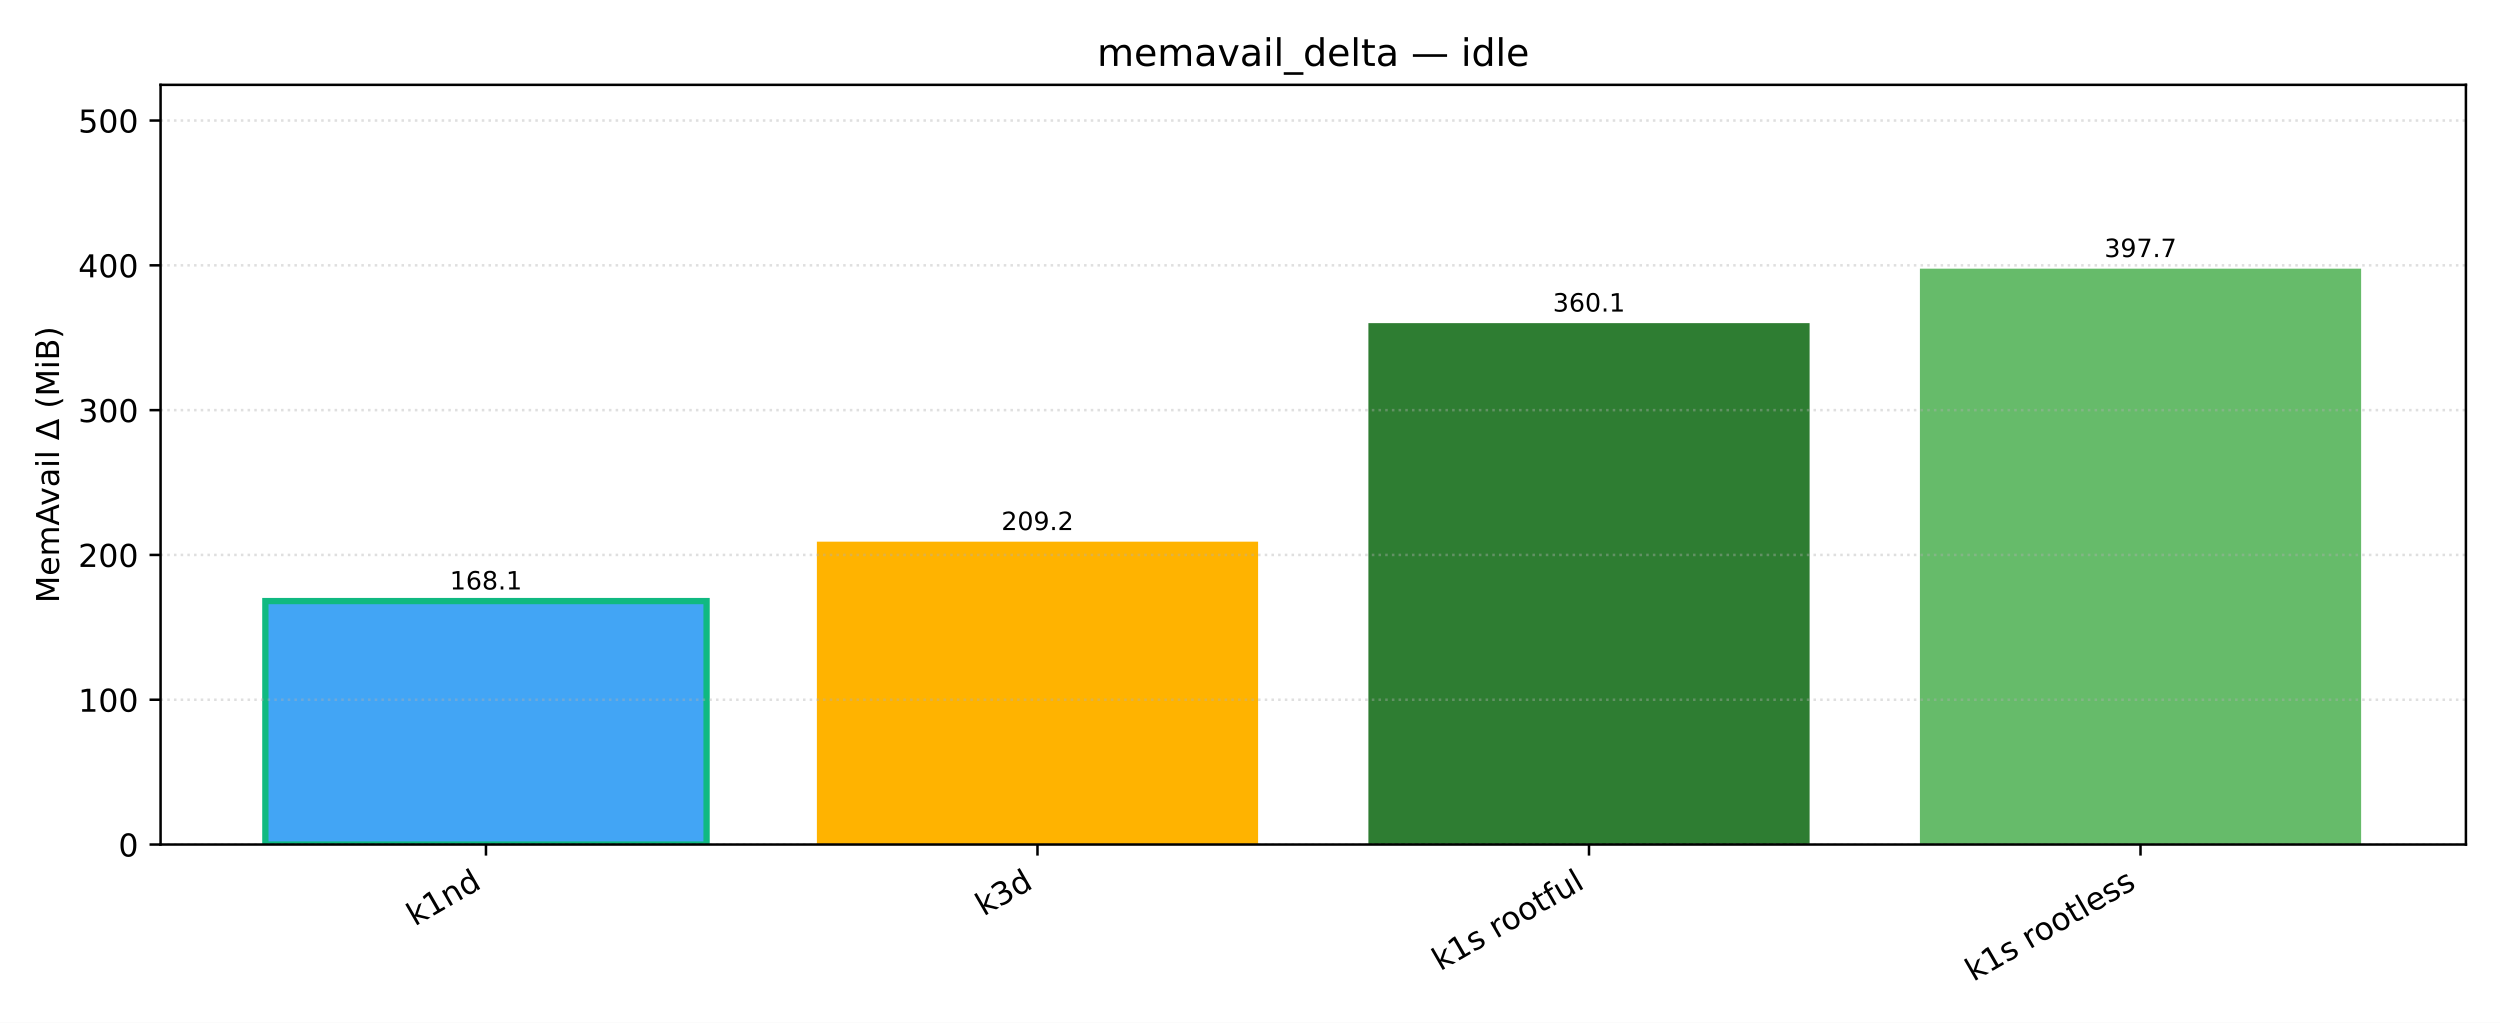
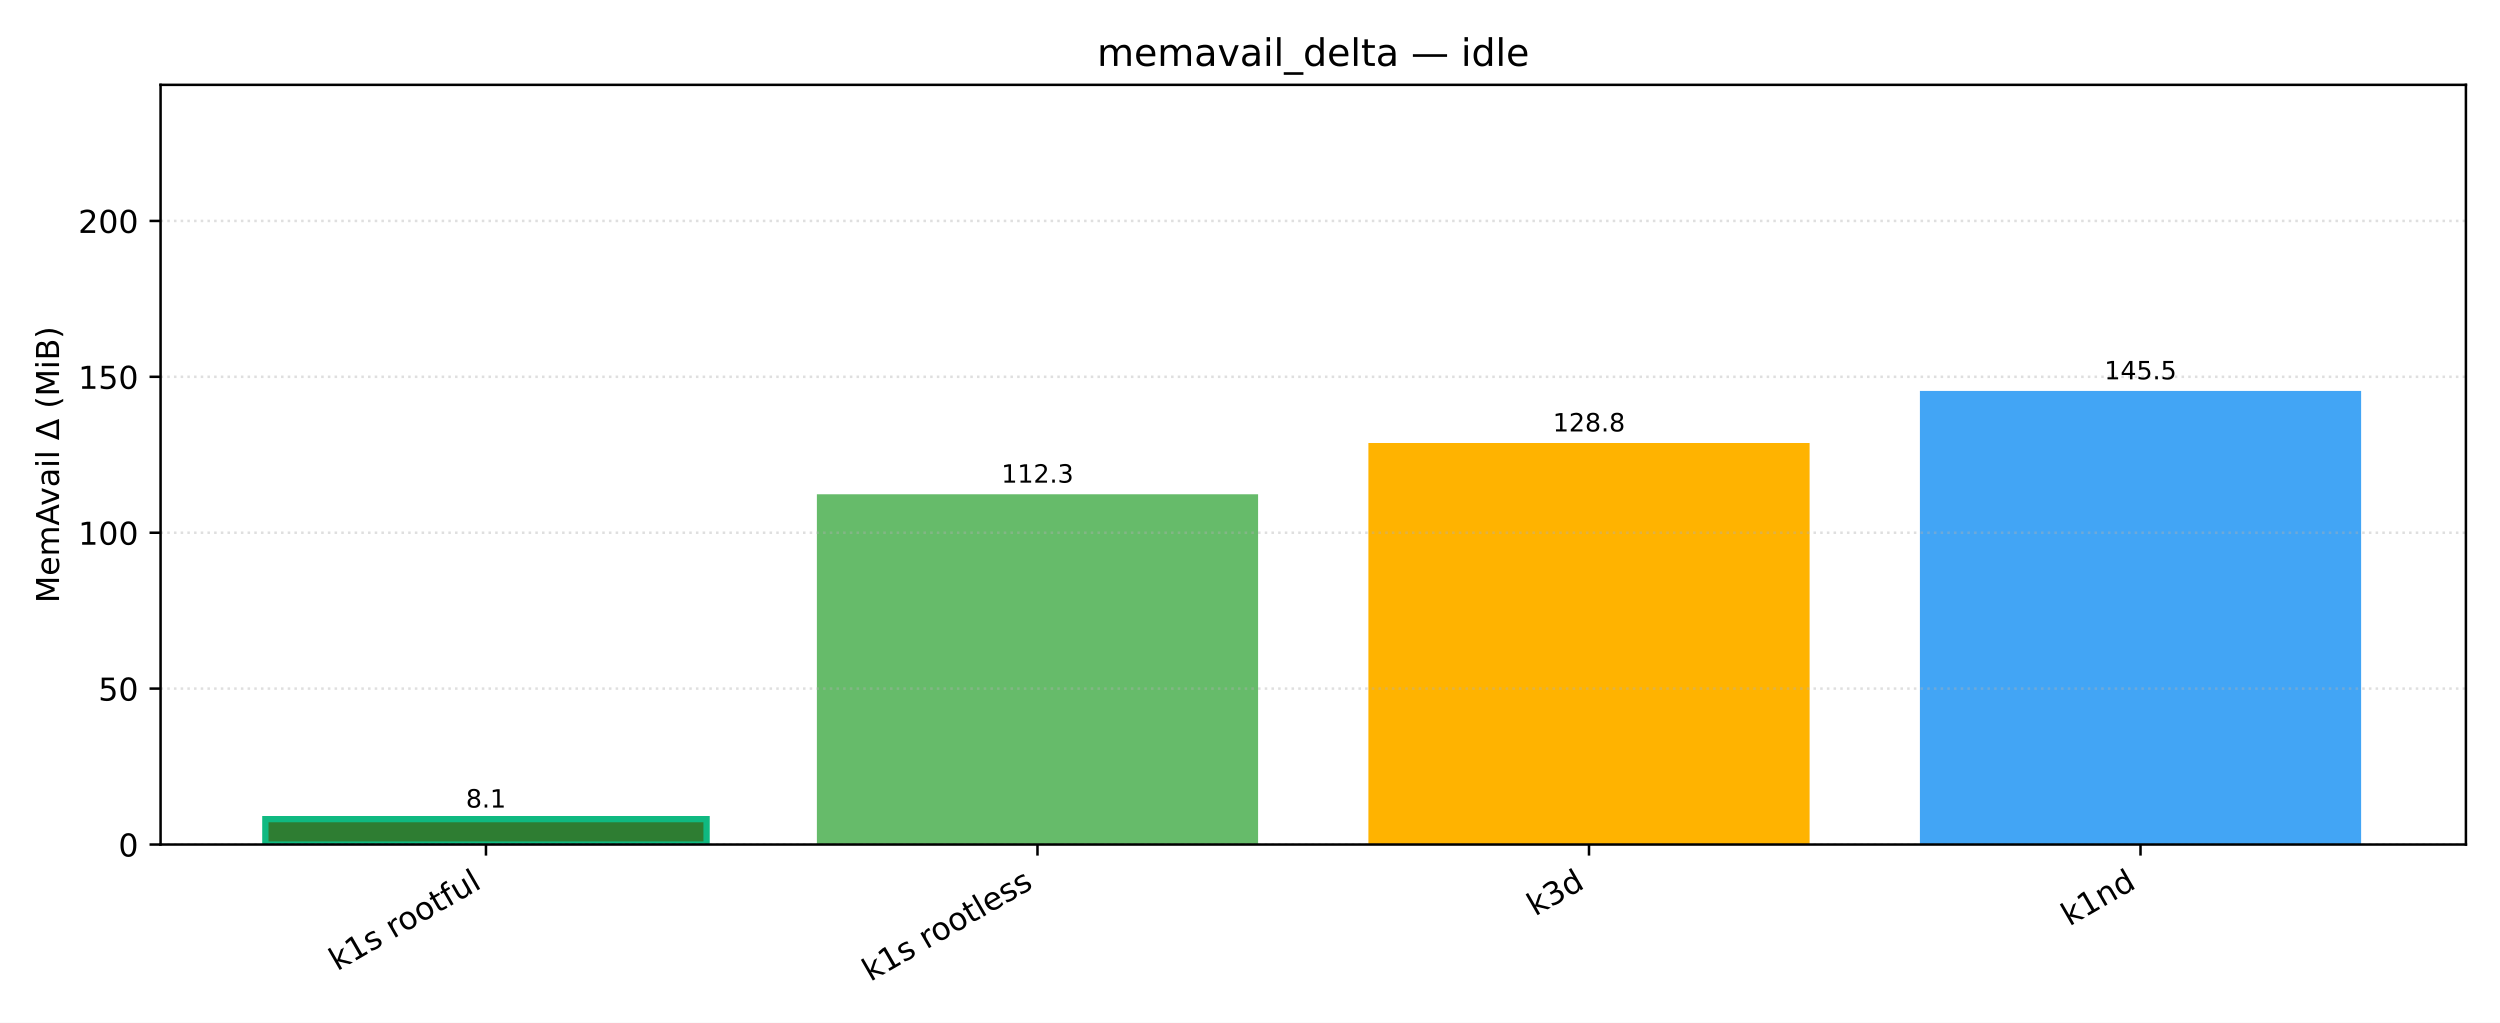
<svg xmlns="http://www.w3.org/2000/svg" xmlns:xlink="http://www.w3.org/1999/xlink" width="792pt" height="324pt" viewBox="0 0 792 324" version="1.1">
  <defs>
    <style type="text/css">*{stroke-linejoin: round; stroke-linecap: butt}</style>
  </defs>
  <g id="figure_1">
    <g id="patch_1">
      <path d="M 0 324  L 792 324  L 792 0  L 0 0  z " style="fill: #ffffff" />
    </g>
    <g id="axes_1">
      <g id="patch_2">
        <path d="M 50.87 267.545  L 781.2 267.545  L 781.2 26.88  L 50.87 26.88  z " style="fill: #ffffff" />
      </g>
      <g id="patch_3">
-         <path d="M 84.067 267.545  L 223.843 267.545  L 223.843 190.416  L 84.067 190.416  z " clip-path="url(#pf6262f1898)" style="fill: #42a5f5; stroke: #10b981; stroke-width: 2; stroke-linejoin: miter" />
+         <path d="M 84.067 267.545  L 223.843 267.545  L 223.843 259.504  L 84.067 259.504  z " clip-path="url(#p66c4bfbe55)" style="fill: #2e7d32; stroke: #10b981; stroke-width: 2; stroke-linejoin: miter" />
      </g>
      <g id="patch_4">
-         <path d="M 258.787 267.545  L 398.563 267.545  L 398.563 171.597  L 258.787 171.597  z " clip-path="url(#pf6262f1898)" style="fill: #ffb300" />
+         <path d="M 258.787 267.545  L 398.563 267.545  L 398.563 156.574  L 258.787 156.574  z " clip-path="url(#p66c4bfbe55)" style="fill: #66bb6a" />
      </g>
      <g id="patch_5">
-         <path d="M 433.507 267.545  L 573.283 267.545  L 573.283 102.37  L 433.507 102.37  z " clip-path="url(#pf6262f1898)" style="fill: #2e7d32" />
+         <path d="M 433.507 267.545  L 573.283 267.545  L 573.283 140.348  L 433.507 140.348  z " clip-path="url(#p66c4bfbe55)" style="fill: #ffb300" />
      </g>
      <g id="patch_6">
-         <path d="M 608.227 267.545  L 748.003 267.545  L 748.003 85.104  L 608.227 85.104  z " clip-path="url(#pf6262f1898)" style="fill: #66bb6a" />
+         <path d="M 608.227 267.545  L 748.003 267.545  L 748.003 123.841  L 608.227 123.841  z " clip-path="url(#p66c4bfbe55)" style="fill: #42a5f5" />
      </g>
      <g id="matplotlib.axis_1">
        <g id="xtick_1">
          <g id="line2d_1">
            <defs>
-               <path id="m429aadb579" d="M 0 0  L 0 3.5  " style="stroke: #000000; stroke-width: 0.8" />
+               <path id="m0807acf072" d="M 0 0  L 0 3.5  " style="stroke: #000000; stroke-width: 0.8" />
            </defs>
            <g>
-               <use xlink:href="#m429aadb579" x="153.955" y="267.545" style="stroke: #000000; stroke-width: 0.8" />
+               <use xlink:href="#m0807acf072" x="153.955" y="267.545" style="stroke: #000000; stroke-width: 0.8" />
            </g>
          </g>
          <g id="text_1">
-             <g transform="translate(131.4038 293.5454) rotate(-30) scale(0.1 -0.1)">
+             <g transform="translate(106.8249 307.7361) rotate(-30) scale(0.1 -0.1)">
              <defs>
                <path id="DejaVuSans-6b" d="M 581 4863  L 1159 4863  L 1159 1991  L 2875 3500  L 3609 3500  L 1753 1863  L 3688 0  L 2938 0  L 1159 1709  L 1159 0  L 581 0  L 581 4863  z " transform="scale(0.015625)" />
                <path id="DejaVuSans-31" d="M 794 531  L 1825 531  L 1825 4091  L 703 3866  L 703 4441  L 1819 4666  L 2450 4666  L 2450 531  L 3481 531  L 3481 0  L 794 0  L 794 531  z " transform="scale(0.015625)" />
-                 <path id="DejaVuSans-6e" d="M 3513 2113  L 3513 0  L 2938 0  L 2938 2094  Q 2938 2591 2744 2837  Q 2550 3084 2163 3084  Q 1697 3084 1428 2787  Q 1159 2491 1159 1978  L 1159 0  L 581 0  L 581 3500  L 1159 3500  L 1159 2956  Q 1366 3272 1645 3428  Q 1925 3584 2291 3584  Q 2894 3584 3203 3211  Q 3513 2838 3513 2113  z " transform="scale(0.015625)" />
-                 <path id="DejaVuSans-64" d="M 2906 2969  L 2906 4863  L 3481 4863  L 3481 0  L 2906 0  L 2906 525  Q 2725 213 2448 61  Q 2172 -91 1784 -91  Q 1150 -91 751 415  Q 353 922 353 1747  Q 353 2572 751 3078  Q 1150 3584 1784 3584  Q 2172 3584 2448 3432  Q 2725 3281 2906 2969  z M 947 1747  Q 947 1113 1208 752  Q 1469 391 1925 391  Q 2381 391 2643 752  Q 2906 1113 2906 1747  Q 2906 2381 2643 2742  Q 2381 3103 1925 3103  Q 1469 3103 1208 2742  Q 947 2381 947 1747  z " transform="scale(0.015625)" />
-               </defs>
-               <use xlink:href="#DejaVuSans-6b" />
-               <use xlink:href="#DejaVuSans-31" transform="translate(57.91016 0)" />
-               <use xlink:href="#DejaVuSans-6e" transform="translate(121.5332 0)" />
-               <use xlink:href="#DejaVuSans-64" transform="translate(184.9121 0)" />
-             </g>
-           </g>
-         </g>
-         <g id="xtick_2">
-           <g id="line2d_2">
-             <g>
-               <use xlink:href="#m429aadb579" x="328.675" y="267.545" style="stroke: #000000; stroke-width: 0.8" />
-             </g>
-           </g>
-           <g id="text_2">
-             <g transform="translate(311.6123 290.3767) rotate(-30) scale(0.1 -0.1)">
-               <defs>
-                 <path id="DejaVuSans-33" d="M 2597 2516  Q 3050 2419 3304 2112  Q 3559 1806 3559 1356  Q 3559 666 3084 287  Q 2609 -91 1734 -91  Q 1441 -91 1130 -33  Q 819 25 488 141  L 488 750  Q 750 597 1062 519  Q 1375 441 1716 441  Q 2309 441 2620 675  Q 2931 909 2931 1356  Q 2931 1769 2642 2001  Q 2353 2234 1838 2234  L 1294 2234  L 1294 2753  L 1863 2753  Q 2328 2753 2575 2939  Q 2822 3125 2822 3475  Q 2822 3834 2567 4026  Q 2313 4219 1838 4219  Q 1578 4219 1281 4162  Q 984 4106 628 3988  L 628 4550  Q 988 4650 1302 4700  Q 1616 4750 1894 4750  Q 2613 4750 3031 4423  Q 3450 4097 3450 3541  Q 3450 3153 3228 2886  Q 3006 2619 2597 2516  z " transform="scale(0.015625)" />
-               </defs>
-               <use xlink:href="#DejaVuSans-6b" />
-               <use xlink:href="#DejaVuSans-33" transform="translate(57.91016 0)" />
-               <use xlink:href="#DejaVuSans-64" transform="translate(121.5332 0)" />
-             </g>
-           </g>
-         </g>
-         <g id="xtick_3">
-           <g id="line2d_3">
-             <g>
-               <use xlink:href="#m429aadb579" x="503.395" y="267.545" style="stroke: #000000; stroke-width: 0.8" />
-             </g>
-           </g>
-           <g id="text_3">
-             <g transform="translate(456.2651 307.7361) rotate(-30) scale(0.1 -0.1)">
-               <defs>
                <path id="DejaVuSans-73" d="M 2834 3397  L 2834 2853  Q 2591 2978 2328 3040  Q 2066 3103 1784 3103  Q 1356 3103 1142 2972  Q 928 2841 928 2578  Q 928 2378 1081 2264  Q 1234 2150 1697 2047  L 1894 2003  Q 2506 1872 2764 1633  Q 3022 1394 3022 966  Q 3022 478 2636 193  Q 2250 -91 1575 -91  Q 1294 -91 989 -36  Q 684 19 347 128  L 347 722  Q 666 556 975 473  Q 1284 391 1588 391  Q 1994 391 2212 530  Q 2431 669 2431 922  Q 2431 1156 2273 1281  Q 2116 1406 1581 1522  L 1381 1569  Q 847 1681 609 1914  Q 372 2147 372 2553  Q 372 3047 722 3315  Q 1072 3584 1716 3584  Q 2034 3584 2315 3537  Q 2597 3491 2834 3397  z " transform="scale(0.015625)" />
                <path id="DejaVuSans-20" transform="scale(0.015625)" />
                <path id="DejaVuSans-72" d="M 2631 2963  Q 2534 3019 2420 3045  Q 2306 3072 2169 3072  Q 1681 3072 1420 2755  Q 1159 2438 1159 1844  L 1159 0  L 581 0  L 581 3500  L 1159 3500  L 1159 2956  Q 1341 3275 1631 3429  Q 1922 3584 2338 3584  Q 2397 3584 2469 3576  Q 2541 3569 2628 3553  L 2631 2963  z " transform="scale(0.015625)" />
                <path id="DejaVuSans-6f" d="M 1959 3097  Q 1497 3097 1228 2736  Q 959 2375 959 1747  Q 959 1119 1226 758  Q 1494 397 1959 397  Q 2419 397 2687 759  Q 2956 1122 2956 1747  Q 2956 2369 2687 2733  Q 2419 3097 1959 3097  z M 1959 3584  Q 2709 3584 3137 3096  Q 3566 2609 3566 1747  Q 3566 888 3137 398  Q 2709 -91 1959 -91  Q 1206 -91 779 398  Q 353 888 353 1747  Q 353 2609 779 3096  Q 1206 3584 1959 3584  z " transform="scale(0.015625)" />
                <path id="DejaVuSans-74" d="M 1172 4494  L 1172 3500  L 2356 3500  L 2356 3053  L 1172 3053  L 1172 1153  Q 1172 725 1289 603  Q 1406 481 1766 481  L 2356 481  L 2356 0  L 1766 0  Q 1100 0 847 248  Q 594 497 594 1153  L 594 3053  L 172 3053  L 172 3500  L 594 3500  L 594 4494  L 1172 4494  z " transform="scale(0.015625)" />
                <path id="DejaVuSans-66" d="M 2375 4863  L 2375 4384  L 1825 4384  Q 1516 4384 1395 4259  Q 1275 4134 1275 3809  L 1275 3500  L 2222 3500  L 2222 3053  L 1275 3053  L 1275 0  L 697 0  L 697 3053  L 147 3053  L 147 3500  L 697 3500  L 697 3744  Q 697 4328 969 4595  Q 1241 4863 1831 4863  L 2375 4863  z " transform="scale(0.015625)" />
                <path id="DejaVuSans-75" d="M 544 1381  L 544 3500  L 1119 3500  L 1119 1403  Q 1119 906 1312 657  Q 1506 409 1894 409  Q 2359 409 2629 706  Q 2900 1003 2900 1516  L 2900 3500  L 3475 3500  L 3475 0  L 2900 0  L 2900 538  Q 2691 219 2414 64  Q 2138 -91 1772 -91  Q 1169 -91 856 284  Q 544 659 544 1381  z M 1991 3584  L 1991 3584  z " transform="scale(0.015625)" />
                <path id="DejaVuSans-6c" d="M 603 4863  L 1178 4863  L 1178 0  L 603 0  L 603 4863  z " transform="scale(0.015625)" />
              </defs>
              <use xlink:href="#DejaVuSans-6b" />
              <use xlink:href="#DejaVuSans-31" transform="translate(57.91016 0)" />
              <use xlink:href="#DejaVuSans-73" transform="translate(121.5332 0)" />
              <use xlink:href="#DejaVuSans-20" transform="translate(173.6328 0)" />
              <use xlink:href="#DejaVuSans-72" transform="translate(205.4199 0)" />
              <use xlink:href="#DejaVuSans-6f" transform="translate(244.2832 0)" />
              <use xlink:href="#DejaVuSans-6f" transform="translate(305.4648 0)" />
              <use xlink:href="#DejaVuSans-74" transform="translate(366.6465 0)" />
              <use xlink:href="#DejaVuSans-66" transform="translate(405.8555 0)" />
              <use xlink:href="#DejaVuSans-75" transform="translate(441.0605 0)" />
              <use xlink:href="#DejaVuSans-6c" transform="translate(504.4395 0)" />
            </g>
          </g>
        </g>
-         <g id="xtick_4">
-           <g id="line2d_4">
-             <g>
-               <use xlink:href="#m429aadb579" x="678.115" y="267.545" style="stroke: #000000; stroke-width: 0.8" />
-             </g>
-           </g>
-           <g id="text_4">
-             <g transform="translate(625.1706 311.0931) rotate(-30) scale(0.1 -0.1)">
+         <g id="xtick_2">
+           <g id="line2d_2">
+             <g>
+               <use xlink:href="#m0807acf072" x="328.675" y="267.545" style="stroke: #000000; stroke-width: 0.8" />
+             </g>
+           </g>
+           <g id="text_2">
+             <g transform="translate(275.7304 311.0931) rotate(-30) scale(0.1 -0.1)">
              <defs>
                <path id="DejaVuSans-65" d="M 3597 1894  L 3597 1613  L 953 1613  Q 991 1019 1311 708  Q 1631 397 2203 397  Q 2534 397 2845 478  Q 3156 559 3463 722  L 3463 178  Q 3153 47 2828 -22  Q 2503 -91 2169 -91  Q 1331 -91 842 396  Q 353 884 353 1716  Q 353 2575 817 3079  Q 1281 3584 2069 3584  Q 2775 3584 3186 3129  Q 3597 2675 3597 1894  z M 3022 2063  Q 3016 2534 2758 2815  Q 2500 3097 2075 3097  Q 1594 3097 1305 2825  Q 1016 2553 972 2059  L 3022 2063  z " transform="scale(0.015625)" />
              </defs>
              <use xlink:href="#DejaVuSans-6b" />
              <use xlink:href="#DejaVuSans-31" transform="translate(57.91016 0)" />
              <use xlink:href="#DejaVuSans-73" transform="translate(121.5332 0)" />
              <use xlink:href="#DejaVuSans-20" transform="translate(173.6328 0)" />
              <use xlink:href="#DejaVuSans-72" transform="translate(205.4199 0)" />
              <use xlink:href="#DejaVuSans-6f" transform="translate(244.2832 0)" />
              <use xlink:href="#DejaVuSans-6f" transform="translate(305.4648 0)" />
              <use xlink:href="#DejaVuSans-74" transform="translate(366.6465 0)" />
              <use xlink:href="#DejaVuSans-6c" transform="translate(405.8555 0)" />
              <use xlink:href="#DejaVuSans-65" transform="translate(433.6387 0)" />
              <use xlink:href="#DejaVuSans-73" transform="translate(495.1621 0)" />
              <use xlink:href="#DejaVuSans-73" transform="translate(547.2617 0)" />
            </g>
          </g>
        </g>
+         <g id="xtick_3">
+           <g id="line2d_3">
+             <g>
+               <use xlink:href="#m0807acf072" x="503.395" y="267.545" style="stroke: #000000; stroke-width: 0.8" />
+             </g>
+           </g>
+           <g id="text_3">
+             <g transform="translate(486.3324 290.3767) rotate(-30) scale(0.1 -0.1)">
+               <defs>
+                 <path id="DejaVuSans-33" d="M 2597 2516  Q 3050 2419 3304 2112  Q 3559 1806 3559 1356  Q 3559 666 3084 287  Q 2609 -91 1734 -91  Q 1441 -91 1130 -33  Q 819 25 488 141  L 488 750  Q 750 597 1062 519  Q 1375 441 1716 441  Q 2309 441 2620 675  Q 2931 909 2931 1356  Q 2931 1769 2642 2001  Q 2353 2234 1838 2234  L 1294 2234  L 1294 2753  L 1863 2753  Q 2328 2753 2575 2939  Q 2822 3125 2822 3475  Q 2822 3834 2567 4026  Q 2313 4219 1838 4219  Q 1578 4219 1281 4162  Q 984 4106 628 3988  L 628 4550  Q 988 4650 1302 4700  Q 1616 4750 1894 4750  Q 2613 4750 3031 4423  Q 3450 4097 3450 3541  Q 3450 3153 3228 2886  Q 3006 2619 2597 2516  z " transform="scale(0.015625)" />
+                 <path id="DejaVuSans-64" d="M 2906 2969  L 2906 4863  L 3481 4863  L 3481 0  L 2906 0  L 2906 525  Q 2725 213 2448 61  Q 2172 -91 1784 -91  Q 1150 -91 751 415  Q 353 922 353 1747  Q 353 2572 751 3078  Q 1150 3584 1784 3584  Q 2172 3584 2448 3432  Q 2725 3281 2906 2969  z M 947 1747  Q 947 1113 1208 752  Q 1469 391 1925 391  Q 2381 391 2643 752  Q 2906 1113 2906 1747  Q 2906 2381 2643 2742  Q 2381 3103 1925 3103  Q 1469 3103 1208 2742  Q 947 2381 947 1747  z " transform="scale(0.015625)" />
+               </defs>
+               <use xlink:href="#DejaVuSans-6b" />
+               <use xlink:href="#DejaVuSans-33" transform="translate(57.91016 0)" />
+               <use xlink:href="#DejaVuSans-64" transform="translate(121.5332 0)" />
+             </g>
+           </g>
+         </g>
+         <g id="xtick_4">
+           <g id="line2d_4">
+             <g>
+               <use xlink:href="#m0807acf072" x="678.115" y="267.545" style="stroke: #000000; stroke-width: 0.8" />
+             </g>
+           </g>
+           <g id="text_4">
+             <g transform="translate(655.564 293.5454) rotate(-30) scale(0.1 -0.1)">
+               <defs>
+                 <path id="DejaVuSans-6e" d="M 3513 2113  L 3513 0  L 2938 0  L 2938 2094  Q 2938 2591 2744 2837  Q 2550 3084 2163 3084  Q 1697 3084 1428 2787  Q 1159 2491 1159 1978  L 1159 0  L 581 0  L 581 3500  L 1159 3500  L 1159 2956  Q 1366 3272 1645 3428  Q 1925 3584 2291 3584  Q 2894 3584 3203 3211  Q 3513 2838 3513 2113  z " transform="scale(0.015625)" />
+               </defs>
+               <use xlink:href="#DejaVuSans-6b" />
+               <use xlink:href="#DejaVuSans-31" transform="translate(57.91016 0)" />
+               <use xlink:href="#DejaVuSans-6e" transform="translate(121.5332 0)" />
+               <use xlink:href="#DejaVuSans-64" transform="translate(184.9121 0)" />
+             </g>
+           </g>
+         </g>
      </g>
      <g id="matplotlib.axis_2">
        <g id="ytick_1">
          <g id="line2d_5">
-             <path d="M 50.87 267.545  L 781.2 267.545  " clip-path="url(#pf6262f1898)" style="fill: none; stroke-dasharray: 0.8,1.32; stroke-dashoffset: 0; stroke: #b0b0b0; stroke-opacity: 0.4; stroke-width: 0.8" />
+             <path d="M 50.87 267.545  L 781.2 267.545  " clip-path="url(#p66c4bfbe55)" style="fill: none; stroke-dasharray: 0.8,1.32; stroke-dashoffset: 0; stroke: #b0b0b0; stroke-opacity: 0.4; stroke-width: 0.8" />
          </g>
          <g id="line2d_6">
            <defs>
-               <path id="mf7723511e6" d="M 0 0  L -3.5 0  " style="stroke: #000000; stroke-width: 0.8" />
+               <path id="ma9afd0249b" d="M 0 0  L -3.5 0  " style="stroke: #000000; stroke-width: 0.8" />
            </defs>
            <g>
-               <use xlink:href="#mf7723511e6" x="50.87" y="267.545" style="stroke: #000000; stroke-width: 0.8" />
+               <use xlink:href="#ma9afd0249b" x="50.87" y="267.545" style="stroke: #000000; stroke-width: 0.8" />
            </g>
          </g>
          <g id="text_5">
            <g transform="translate(37.5075 271.3447) scale(0.1 -0.1)">
              <defs>
                <path id="DejaVuSans-30" d="M 2034 4250  Q 1547 4250 1301 3770  Q 1056 3291 1056 2328  Q 1056 1369 1301 889  Q 1547 409 2034 409  Q 2525 409 2770 889  Q 3016 1369 3016 2328  Q 3016 3291 2770 3770  Q 2525 4250 2034 4250  z M 2034 4750  Q 2819 4750 3233 4129  Q 3647 3509 3647 2328  Q 3647 1150 3233 529  Q 2819 -91 2034 -91  Q 1250 -91 836 529  Q 422 1150 422 2328  Q 422 3509 836 4129  Q 1250 4750 2034 4750  z " transform="scale(0.015625)" />
              </defs>
              <use xlink:href="#DejaVuSans-30" />
            </g>
          </g>
        </g>
        <g id="ytick_2">
          <g id="line2d_7">
-             <path d="M 50.87 221.675  L 781.2 221.675  " clip-path="url(#pf6262f1898)" style="fill: none; stroke-dasharray: 0.8,1.32; stroke-dashoffset: 0; stroke: #b0b0b0; stroke-opacity: 0.4; stroke-width: 0.8" />
+             <path d="M 50.87 218.156  L 781.2 218.156  " clip-path="url(#p66c4bfbe55)" style="fill: none; stroke-dasharray: 0.8,1.32; stroke-dashoffset: 0; stroke: #b0b0b0; stroke-opacity: 0.4; stroke-width: 0.8" />
          </g>
          <g id="line2d_8">
            <g>
-               <use xlink:href="#mf7723511e6" x="50.87" y="221.675" style="stroke: #000000; stroke-width: 0.8" />
+               <use xlink:href="#ma9afd0249b" x="50.87" y="218.156" style="stroke: #000000; stroke-width: 0.8" />
            </g>
          </g>
          <g id="text_6">
-             <g transform="translate(24.7825 225.4739) scale(0.1 -0.1)">
+             <g transform="translate(31.145 221.9552) scale(0.1 -0.1)">
+               <defs>
+                 <path id="DejaVuSans-35" d="M 691 4666  L 3169 4666  L 3169 4134  L 1269 4134  L 1269 2991  Q 1406 3038 1543 3061  Q 1681 3084 1819 3084  Q 2600 3084 3056 2656  Q 3513 2228 3513 1497  Q 3513 744 3044 326  Q 2575 -91 1722 -91  Q 1428 -91 1123 -41  Q 819 9 494 109  L 494 744  Q 775 591 1075 516  Q 1375 441 1709 441  Q 2250 441 2565 725  Q 2881 1009 2881 1497  Q 2881 1984 2565 2268  Q 2250 2553 1709 2553  Q 1456 2553 1204 2497  Q 953 2441 691 2322  L 691 4666  z " transform="scale(0.015625)" />
+               </defs>
+               <use xlink:href="#DejaVuSans-35" />
+               <use xlink:href="#DejaVuSans-30" transform="translate(63.62305 0)" />
+             </g>
+           </g>
+         </g>
+         <g id="ytick_3">
+           <g id="line2d_9">
+             <path d="M 50.87 168.767  L 781.2 168.767  " clip-path="url(#p66c4bfbe55)" style="fill: none; stroke-dasharray: 0.8,1.32; stroke-dashoffset: 0; stroke: #b0b0b0; stroke-opacity: 0.4; stroke-width: 0.8" />
+           </g>
+           <g id="line2d_10">
+             <g>
+               <use xlink:href="#ma9afd0249b" x="50.87" y="168.767" style="stroke: #000000; stroke-width: 0.8" />
+             </g>
+           </g>
+           <g id="text_7">
+             <g transform="translate(24.7825 172.5658) scale(0.1 -0.1)">
              <use xlink:href="#DejaVuSans-31" />
              <use xlink:href="#DejaVuSans-30" transform="translate(63.62305 0)" />
              <use xlink:href="#DejaVuSans-30" transform="translate(127.2461 0)" />
            </g>
          </g>
        </g>
-         <g id="ytick_3">
-           <g id="line2d_9">
-             <path d="M 50.87 175.804  L 781.2 175.804  " clip-path="url(#pf6262f1898)" style="fill: none; stroke-dasharray: 0.8,1.32; stroke-dashoffset: 0; stroke: #b0b0b0; stroke-opacity: 0.4; stroke-width: 0.8" />
-           </g>
-           <g id="line2d_10">
-             <g>
-               <use xlink:href="#mf7723511e6" x="50.87" y="175.804" style="stroke: #000000; stroke-width: 0.8" />
-             </g>
-           </g>
-           <g id="text_7">
-             <g transform="translate(24.7825 179.6032) scale(0.1 -0.1)">
+         <g id="ytick_4">
+           <g id="line2d_11">
+             <path d="M 50.87 119.377  L 781.2 119.377  " clip-path="url(#p66c4bfbe55)" style="fill: none; stroke-dasharray: 0.8,1.32; stroke-dashoffset: 0; stroke: #b0b0b0; stroke-opacity: 0.4; stroke-width: 0.8" />
+           </g>
+           <g id="line2d_12">
+             <g>
+               <use xlink:href="#ma9afd0249b" x="50.87" y="119.377" style="stroke: #000000; stroke-width: 0.8" />
+             </g>
+           </g>
+           <g id="text_8">
+             <g transform="translate(24.7825 123.1764) scale(0.1 -0.1)">
+               <use xlink:href="#DejaVuSans-31" />
+               <use xlink:href="#DejaVuSans-35" transform="translate(63.62305 0)" />
+               <use xlink:href="#DejaVuSans-30" transform="translate(127.2461 0)" />
+             </g>
+           </g>
+         </g>
+         <g id="ytick_5">
+           <g id="line2d_13">
+             <path d="M 50.87 69.988  L 781.2 69.988  " clip-path="url(#p66c4bfbe55)" style="fill: none; stroke-dasharray: 0.8,1.32; stroke-dashoffset: 0; stroke: #b0b0b0; stroke-opacity: 0.4; stroke-width: 0.8" />
+           </g>
+           <g id="line2d_14">
+             <g>
+               <use xlink:href="#ma9afd0249b" x="50.87" y="69.988" style="stroke: #000000; stroke-width: 0.8" />
+             </g>
+           </g>
+           <g id="text_9">
+             <g transform="translate(24.7825 73.78694) scale(0.1 -0.1)">
              <defs>
                <path id="DejaVuSans-32" d="M 1228 531  L 3431 531  L 3431 0  L 469 0  L 469 531  Q 828 903 1448 1529  Q 2069 2156 2228 2338  Q 2531 2678 2651 2914  Q 2772 3150 2772 3378  Q 2772 3750 2511 3984  Q 2250 4219 1831 4219  Q 1534 4219 1204 4116  Q 875 4013 500 3803  L 500 4441  Q 881 4594 1212 4672  Q 1544 4750 1819 4750  Q 2544 4750 2975 4387  Q 3406 4025 3406 3419  Q 3406 3131 3298 2873  Q 3191 2616 2906 2266  Q 2828 2175 2409 1742  Q 1991 1309 1228 531  z " transform="scale(0.015625)" />
              </defs>
              <use xlink:href="#DejaVuSans-32" />
              <use xlink:href="#DejaVuSans-30" transform="translate(63.62305 0)" />
              <use xlink:href="#DejaVuSans-30" transform="translate(127.2461 0)" />
            </g>
          </g>
        </g>
-         <g id="ytick_4">
-           <g id="line2d_11">
-             <path d="M 50.87 129.933  L 781.2 129.933  " clip-path="url(#pf6262f1898)" style="fill: none; stroke-dasharray: 0.8,1.32; stroke-dashoffset: 0; stroke: #b0b0b0; stroke-opacity: 0.4; stroke-width: 0.8" />
-           </g>
-           <g id="line2d_12">
-             <g>
-               <use xlink:href="#mf7723511e6" x="50.87" y="129.933" style="stroke: #000000; stroke-width: 0.8" />
-             </g>
-           </g>
-           <g id="text_8">
-             <g transform="translate(24.7825 133.7325) scale(0.1 -0.1)">
-               <use xlink:href="#DejaVuSans-33" />
-               <use xlink:href="#DejaVuSans-30" transform="translate(63.62305 0)" />
-               <use xlink:href="#DejaVuSans-30" transform="translate(127.2461 0)" />
-             </g>
-           </g>
-         </g>
-         <g id="ytick_5">
-           <g id="line2d_13">
-             <path d="M 50.87 84.063  L 781.2 84.063  " clip-path="url(#pf6262f1898)" style="fill: none; stroke-dasharray: 0.8,1.32; stroke-dashoffset: 0; stroke: #b0b0b0; stroke-opacity: 0.4; stroke-width: 0.8" />
-           </g>
-           <g id="line2d_14">
-             <g>
-               <use xlink:href="#mf7723511e6" x="50.87" y="84.063" style="stroke: #000000; stroke-width: 0.8" />
-             </g>
-           </g>
-           <g id="text_9">
-             <g transform="translate(24.7825 87.86175) scale(0.1 -0.1)">
-               <defs>
-                 <path id="DejaVuSans-34" d="M 2419 4116  L 825 1625  L 2419 1625  L 2419 4116  z M 2253 4666  L 3047 4666  L 3047 1625  L 3713 1625  L 3713 1100  L 3047 1100  L 3047 0  L 2419 0  L 2419 1100  L 313 1100  L 313 1709  L 2253 4666  z " transform="scale(0.015625)" />
-               </defs>
-               <use xlink:href="#DejaVuSans-34" />
-               <use xlink:href="#DejaVuSans-30" transform="translate(63.62305 0)" />
-               <use xlink:href="#DejaVuSans-30" transform="translate(127.2461 0)" />
-             </g>
-           </g>
-         </g>
-         <g id="ytick_6">
-           <g id="line2d_15">
-             <path d="M 50.87 38.192  L 781.2 38.192  " clip-path="url(#pf6262f1898)" style="fill: none; stroke-dasharray: 0.8,1.32; stroke-dashoffset: 0; stroke: #b0b0b0; stroke-opacity: 0.4; stroke-width: 0.8" />
-           </g>
-           <g id="line2d_16">
-             <g>
-               <use xlink:href="#mf7723511e6" x="50.87" y="38.192" style="stroke: #000000; stroke-width: 0.8" />
-             </g>
-           </g>
-           <g id="text_10">
-             <g transform="translate(24.7825 41.99101) scale(0.1 -0.1)">
-               <defs>
-                 <path id="DejaVuSans-35" d="M 691 4666  L 3169 4666  L 3169 4134  L 1269 4134  L 1269 2991  Q 1406 3038 1543 3061  Q 1681 3084 1819 3084  Q 2600 3084 3056 2656  Q 3513 2228 3513 1497  Q 3513 744 3044 326  Q 2575 -91 1722 -91  Q 1428 -91 1123 -41  Q 819 9 494 109  L 494 744  Q 775 591 1075 516  Q 1375 441 1709 441  Q 2250 441 2565 725  Q 2881 1009 2881 1497  Q 2881 1984 2565 2268  Q 2250 2553 1709 2553  Q 1456 2553 1204 2497  Q 953 2441 691 2322  L 691 4666  z " transform="scale(0.015625)" />
-               </defs>
-               <use xlink:href="#DejaVuSans-35" />
-               <use xlink:href="#DejaVuSans-30" transform="translate(63.62305 0)" />
-               <use xlink:href="#DejaVuSans-30" transform="translate(127.2461 0)" />
-             </g>
-           </g>
-         </g>
-         <g id="text_11">
+         <g id="text_10">
          <g transform="translate(18.70281 191.0354) rotate(-90) scale(0.1 -0.1)">
            <defs>
              <path id="DejaVuSans-4d" d="M 628 4666  L 1569 4666  L 2759 1491  L 3956 4666  L 4897 4666  L 4897 0  L 4281 0  L 4281 4097  L 3078 897  L 2444 897  L 1241 4097  L 1241 0  L 628 0  L 628 4666  z " transform="scale(0.015625)" />
              <path id="DejaVuSans-6d" d="M 3328 2828  Q 3544 3216 3844 3400  Q 4144 3584 4550 3584  Q 5097 3584 5394 3201  Q 5691 2819 5691 2113  L 5691 0  L 5113 0  L 5113 2094  Q 5113 2597 4934 2840  Q 4756 3084 4391 3084  Q 3944 3084 3684 2787  Q 3425 2491 3425 1978  L 3425 0  L 2847 0  L 2847 2094  Q 2847 2600 2669 2842  Q 2491 3084 2119 3084  Q 1678 3084 1418 2786  Q 1159 2488 1159 1978  L 1159 0  L 581 0  L 581 3500  L 1159 3500  L 1159 2956  Q 1356 3278 1631 3431  Q 1906 3584 2284 3584  Q 2666 3584 2933 3390  Q 3200 3197 3328 2828  z " transform="scale(0.015625)" />
              <path id="DejaVuSans-41" d="M 2188 4044  L 1331 1722  L 3047 1722  L 2188 4044  z M 1831 4666  L 2547 4666  L 4325 0  L 3669 0  L 3244 1197  L 1141 1197  L 716 0  L 50 0  L 1831 4666  z " transform="scale(0.015625)" />
              <path id="DejaVuSans-76" d="M 191 3500  L 800 3500  L 1894 563  L 2988 3500  L 3597 3500  L 2284 0  L 1503 0  L 191 3500  z " transform="scale(0.015625)" />
              <path id="DejaVuSans-61" d="M 2194 1759  Q 1497 1759 1228 1600  Q 959 1441 959 1056  Q 959 750 1161 570  Q 1363 391 1709 391  Q 2188 391 2477 730  Q 2766 1069 2766 1631  L 2766 1759  L 2194 1759  z M 3341 1997  L 3341 0  L 2766 0  L 2766 531  Q 2569 213 2275 61  Q 1981 -91 1556 -91  Q 1019 -91 701 211  Q 384 513 384 1019  Q 384 1609 779 1909  Q 1175 2209 1959 2209  L 2766 2209  L 2766 2266  Q 2766 2663 2505 2880  Q 2244 3097 1772 3097  Q 1472 3097 1187 3025  Q 903 2953 641 2809  L 641 3341  Q 956 3463 1253 3523  Q 1550 3584 1831 3584  Q 2591 3584 2966 3190  Q 3341 2797 3341 1997  z " transform="scale(0.015625)" />
              <path id="DejaVuSans-69" d="M 603 3500  L 1178 3500  L 1178 0  L 603 0  L 603 3500  z M 603 4863  L 1178 4863  L 1178 4134  L 603 4134  L 603 4863  z " transform="scale(0.015625)" />
              <path id="DejaVuSans-394" d="M 2188 4044  L 906 525  L 3472 525  L 2188 4044  z M 50 0  L 1831 4666  L 2547 4666  L 4325 0  L 50 0  z " transform="scale(0.015625)" />
              <path id="DejaVuSans-28" d="M 1984 4856  Q 1566 4138 1362 3434  Q 1159 2731 1159 2009  Q 1159 1288 1364 580  Q 1569 -128 1984 -844  L 1484 -844  Q 1016 -109 783 600  Q 550 1309 550 2009  Q 550 2706 781 3412  Q 1013 4119 1484 4856  L 1984 4856  z " transform="scale(0.015625)" />
              <path id="DejaVuSans-42" d="M 1259 2228  L 1259 519  L 2272 519  Q 2781 519 3026 730  Q 3272 941 3272 1375  Q 3272 1813 3026 2020  Q 2781 2228 2272 2228  L 1259 2228  z M 1259 4147  L 1259 2741  L 2194 2741  Q 2656 2741 2882 2914  Q 3109 3088 3109 3444  Q 3109 3797 2882 3972  Q 2656 4147 2194 4147  L 1259 4147  z M 628 4666  L 2241 4666  Q 2963 4666 3353 4366  Q 3744 4066 3744 3513  Q 3744 3084 3544 2831  Q 3344 2578 2956 2516  Q 3422 2416 3680 2098  Q 3938 1781 3938 1306  Q 3938 681 3513 340  Q 3088 0 2303 0  L 628 0  L 628 4666  z " transform="scale(0.015625)" />
              <path id="DejaVuSans-29" d="M 513 4856  L 1013 4856  Q 1481 4119 1714 3412  Q 1947 2706 1947 2009  Q 1947 1309 1714 600  Q 1481 -109 1013 -844  L 513 -844  Q 928 -128 1133 580  Q 1338 1288 1338 2009  Q 1338 2731 1133 3434  Q 928 4138 513 4856  z " transform="scale(0.015625)" />
            </defs>
            <use xlink:href="#DejaVuSans-4d" />
            <use xlink:href="#DejaVuSans-65" transform="translate(86.2793 0)" />
            <use xlink:href="#DejaVuSans-6d" transform="translate(147.8027 0)" />
            <use xlink:href="#DejaVuSans-41" transform="translate(245.2148 0)" />
            <use xlink:href="#DejaVuSans-76" transform="translate(307.748 0)" />
            <use xlink:href="#DejaVuSans-61" transform="translate(366.9277 0)" />
            <use xlink:href="#DejaVuSans-69" transform="translate(428.207 0)" />
            <use xlink:href="#DejaVuSans-6c" transform="translate(455.9902 0)" />
            <use xlink:href="#DejaVuSans-20" transform="translate(483.7734 0)" />
            <use xlink:href="#DejaVuSans-394" transform="translate(515.5605 0)" />
            <use xlink:href="#DejaVuSans-20" transform="translate(583.9688 0)" />
            <use xlink:href="#DejaVuSans-28" transform="translate(615.7559 0)" />
            <use xlink:href="#DejaVuSans-4d" transform="translate(654.7695 0)" />
            <use xlink:href="#DejaVuSans-69" transform="translate(741.0488 0)" />
            <use xlink:href="#DejaVuSans-42" transform="translate(768.832 0)" />
            <use xlink:href="#DejaVuSans-29" transform="translate(837.4355 0)" />
          </g>
        </g>
      </g>
      <g id="patch_7">
        <path d="M 50.87 267.545  L 50.87 26.88  " style="fill: none; stroke: #000000; stroke-width: 0.8; stroke-linejoin: miter; stroke-linecap: square" />
      </g>
      <g id="patch_8">
        <path d="M 781.2 267.545  L 781.2 26.88  " style="fill: none; stroke: #000000; stroke-width: 0.8; stroke-linejoin: miter; stroke-linecap: square" />
      </g>
      <g id="patch_9">
        <path d="M 50.87 267.545  L 781.2 267.545  " style="fill: none; stroke: #000000; stroke-width: 0.8; stroke-linejoin: miter; stroke-linecap: square" />
      </g>
      <g id="patch_10">
        <path d="M 50.87 26.88  L 781.2 26.88  " style="fill: none; stroke: #000000; stroke-width: 0.8; stroke-linejoin: miter; stroke-linecap: square" />
      </g>
-       <g id="text_12">
-         <g transform="translate(142.5036 186.7526) scale(0.08 -0.08)">
+       <g id="text_11">
+         <g transform="translate(147.5936 255.8405) scale(0.08 -0.08)">
          <defs>
-             <path id="DejaVuSans-36" d="M 2113 2584  Q 1688 2584 1439 2293  Q 1191 2003 1191 1497  Q 1191 994 1439 701  Q 1688 409 2113 409  Q 2538 409 2786 701  Q 3034 994 3034 1497  Q 3034 2003 2786 2293  Q 2538 2584 2113 2584  z M 3366 4563  L 3366 3988  Q 3128 4100 2886 4159  Q 2644 4219 2406 4219  Q 1781 4219 1451 3797  Q 1122 3375 1075 2522  Q 1259 2794 1537 2939  Q 1816 3084 2150 3084  Q 2853 3084 3261 2657  Q 3669 2231 3669 1497  Q 3669 778 3244 343  Q 2819 -91 2113 -91  Q 1303 -91 875 529  Q 447 1150 447 2328  Q 447 3434 972 4092  Q 1497 4750 2381 4750  Q 2619 4750 2861 4703  Q 3103 4656 3366 4563  z " transform="scale(0.015625)" />
            <path id="DejaVuSans-38" d="M 2034 2216  Q 1584 2216 1326 1975  Q 1069 1734 1069 1313  Q 1069 891 1326 650  Q 1584 409 2034 409  Q 2484 409 2743 651  Q 3003 894 3003 1313  Q 3003 1734 2745 1975  Q 2488 2216 2034 2216  z M 1403 2484  Q 997 2584 770 2862  Q 544 3141 544 3541  Q 544 4100 942 4425  Q 1341 4750 2034 4750  Q 2731 4750 3128 4425  Q 3525 4100 3525 3541  Q 3525 3141 3298 2862  Q 3072 2584 2669 2484  Q 3125 2378 3379 2068  Q 3634 1759 3634 1313  Q 3634 634 3220 271  Q 2806 -91 2034 -91  Q 1263 -91 848 271  Q 434 634 434 1313  Q 434 1759 690 2068  Q 947 2378 1403 2484  z M 1172 3481  Q 1172 3119 1398 2916  Q 1625 2713 2034 2713  Q 2441 2713 2670 2916  Q 2900 3119 2900 3481  Q 2900 3844 2670 4047  Q 2441 4250 2034 4250  Q 1625 4250 1398 4047  Q 1172 3844 1172 3481  z " transform="scale(0.015625)" />
            <path id="DejaVuSans-2e" d="M 684 794  L 1344 794  L 1344 0  L 684 0  L 684 794  z " transform="scale(0.015625)" />
          </defs>
+           <use xlink:href="#DejaVuSans-38" />
+           <use xlink:href="#DejaVuSans-2e" transform="translate(63.62305 0)" />
+           <use xlink:href="#DejaVuSans-31" transform="translate(95.41016 0)" />
+         </g>
+       </g>
+       <g id="text_12">
+         <g transform="translate(317.2237 152.9098) scale(0.08 -0.08)">
          <use xlink:href="#DejaVuSans-31" />
-           <use xlink:href="#DejaVuSans-36" transform="translate(63.62305 0)" />
+           <use xlink:href="#DejaVuSans-31" transform="translate(63.62305 0)" />
+           <use xlink:href="#DejaVuSans-32" transform="translate(127.2461 0)" />
+           <use xlink:href="#DejaVuSans-2e" transform="translate(190.8691 0)" />
+           <use xlink:href="#DejaVuSans-33" transform="translate(222.6562 0)" />
+         </g>
+       </g>
+       <g id="text_13">
+         <g transform="translate(491.9438 136.6846) scale(0.08 -0.08)">
+           <use xlink:href="#DejaVuSans-31" />
+           <use xlink:href="#DejaVuSans-32" transform="translate(63.62305 0)" />
          <use xlink:href="#DejaVuSans-38" transform="translate(127.2461 0)" />
          <use xlink:href="#DejaVuSans-2e" transform="translate(190.8691 0)" />
-           <use xlink:href="#DejaVuSans-31" transform="translate(222.6562 0)" />
-         </g>
-       </g>
-       <g id="text_13">
-         <g transform="translate(317.2237 167.933) scale(0.08 -0.08)">
+           <use xlink:href="#DejaVuSans-38" transform="translate(222.6562 0)" />
+         </g>
+       </g>
+       <g id="text_14">
+         <g transform="translate(666.6639 120.1777) scale(0.08 -0.08)">
          <defs>
-             <path id="DejaVuSans-39" d="M 703 97  L 703 672  Q 941 559 1184 500  Q 1428 441 1663 441  Q 2288 441 2617 861  Q 2947 1281 2994 2138  Q 2813 1869 2534 1725  Q 2256 1581 1919 1581  Q 1219 1581 811 2004  Q 403 2428 403 3163  Q 403 3881 828 4315  Q 1253 4750 1959 4750  Q 2769 4750 3195 4129  Q 3622 3509 3622 2328  Q 3622 1225 3098 567  Q 2575 -91 1691 -91  Q 1453 -91 1209 -44  Q 966 3 703 97  z M 1959 2075  Q 2384 2075 2632 2365  Q 2881 2656 2881 3163  Q 2881 3666 2632 3958  Q 2384 4250 1959 4250  Q 1534 4250 1286 3958  Q 1038 3666 1038 3163  Q 1038 2656 1286 2365  Q 1534 2075 1959 2075  z " transform="scale(0.015625)" />
+             <path id="DejaVuSans-34" d="M 2419 4116  L 825 1625  L 2419 1625  L 2419 4116  z M 2253 4666  L 3047 4666  L 3047 1625  L 3713 1625  L 3713 1100  L 3047 1100  L 3047 0  L 2419 0  L 2419 1100  L 313 1100  L 313 1709  L 2253 4666  z " transform="scale(0.015625)" />
          </defs>
-           <use xlink:href="#DejaVuSans-32" />
-           <use xlink:href="#DejaVuSans-30" transform="translate(63.62305 0)" />
-           <use xlink:href="#DejaVuSans-39" transform="translate(127.2461 0)" />
+           <use xlink:href="#DejaVuSans-31" />
+           <use xlink:href="#DejaVuSans-34" transform="translate(63.62305 0)" />
+           <use xlink:href="#DejaVuSans-35" transform="translate(127.2461 0)" />
          <use xlink:href="#DejaVuSans-2e" transform="translate(190.8691 0)" />
-           <use xlink:href="#DejaVuSans-32" transform="translate(222.6562 0)" />
-         </g>
-       </g>
-       <g id="text_14">
-         <g transform="translate(491.9438 98.70586) scale(0.08 -0.08)">
-           <use xlink:href="#DejaVuSans-33" />
-           <use xlink:href="#DejaVuSans-36" transform="translate(63.62305 0)" />
-           <use xlink:href="#DejaVuSans-30" transform="translate(127.2461 0)" />
-           <use xlink:href="#DejaVuSans-2e" transform="translate(190.8691 0)" />
-           <use xlink:href="#DejaVuSans-31" transform="translate(222.6562 0)" />
+           <use xlink:href="#DejaVuSans-35" transform="translate(222.6562 0)" />
        </g>
      </g>
      <g id="text_15">
-         <g transform="translate(666.6639 81.43983) scale(0.08 -0.08)">
-           <defs>
-             <path id="DejaVuSans-37" d="M 525 4666  L 3525 4666  L 3525 4397  L 1831 0  L 1172 0  L 2766 4134  L 525 4134  L 525 4666  z " transform="scale(0.015625)" />
-           </defs>
-           <use xlink:href="#DejaVuSans-33" />
-           <use xlink:href="#DejaVuSans-39" transform="translate(63.62305 0)" />
-           <use xlink:href="#DejaVuSans-37" transform="translate(127.2461 0)" />
-           <use xlink:href="#DejaVuSans-2e" transform="translate(190.8691 0)" />
-           <use xlink:href="#DejaVuSans-37" transform="translate(222.6562 0)" />
-         </g>
-       </g>
-       <g id="text_16">
        <g transform="translate(347.5703 20.88) scale(0.12 -0.12)">
          <defs>
            <path id="DejaVuSans-5f" d="M 3263 -1063  L 3263 -1509  L -63 -1509  L -63 -1063  L 3263 -1063  z " transform="scale(0.015625)" />
            <path id="DejaVuSans-2014" d="M 313 1978  L 6088 1978  L 6088 1528  L 313 1528  L 313 1978  z " transform="scale(0.015625)" />
          </defs>
          <use xlink:href="#DejaVuSans-6d" />
          <use xlink:href="#DejaVuSans-65" transform="translate(97.41211 0)" />
          <use xlink:href="#DejaVuSans-6d" transform="translate(158.9355 0)" />
          <use xlink:href="#DejaVuSans-61" transform="translate(256.3477 0)" />
          <use xlink:href="#DejaVuSans-76" transform="translate(317.627 0)" />
          <use xlink:href="#DejaVuSans-61" transform="translate(376.8066 0)" />
          <use xlink:href="#DejaVuSans-69" transform="translate(438.0859 0)" />
          <use xlink:href="#DejaVuSans-6c" transform="translate(465.8691 0)" />
          <use xlink:href="#DejaVuSans-5f" transform="translate(493.6523 0)" />
          <use xlink:href="#DejaVuSans-64" transform="translate(543.6523 0)" />
          <use xlink:href="#DejaVuSans-65" transform="translate(607.1289 0)" />
          <use xlink:href="#DejaVuSans-6c" transform="translate(668.6523 0)" />
          <use xlink:href="#DejaVuSans-74" transform="translate(696.4355 0)" />
          <use xlink:href="#DejaVuSans-61" transform="translate(735.6445 0)" />
          <use xlink:href="#DejaVuSans-20" transform="translate(796.9238 0)" />
          <use xlink:href="#DejaVuSans-2014" transform="translate(828.7109 0)" />
          <use xlink:href="#DejaVuSans-20" transform="translate(928.7109 0)" />
          <use xlink:href="#DejaVuSans-69" transform="translate(960.498 0)" />
          <use xlink:href="#DejaVuSans-64" transform="translate(988.2812 0)" />
          <use xlink:href="#DejaVuSans-6c" transform="translate(1051.758 0)" />
          <use xlink:href="#DejaVuSans-65" transform="translate(1079.541 0)" />
        </g>
      </g>
    </g>
  </g>
  <defs>
-     <clipPath id="pf6262f1898">
+     <clipPath id="p66c4bfbe55">
      <rect x="50.87" y="26.88" width="730.33" height="240.665" />
    </clipPath>
  </defs>
</svg>
